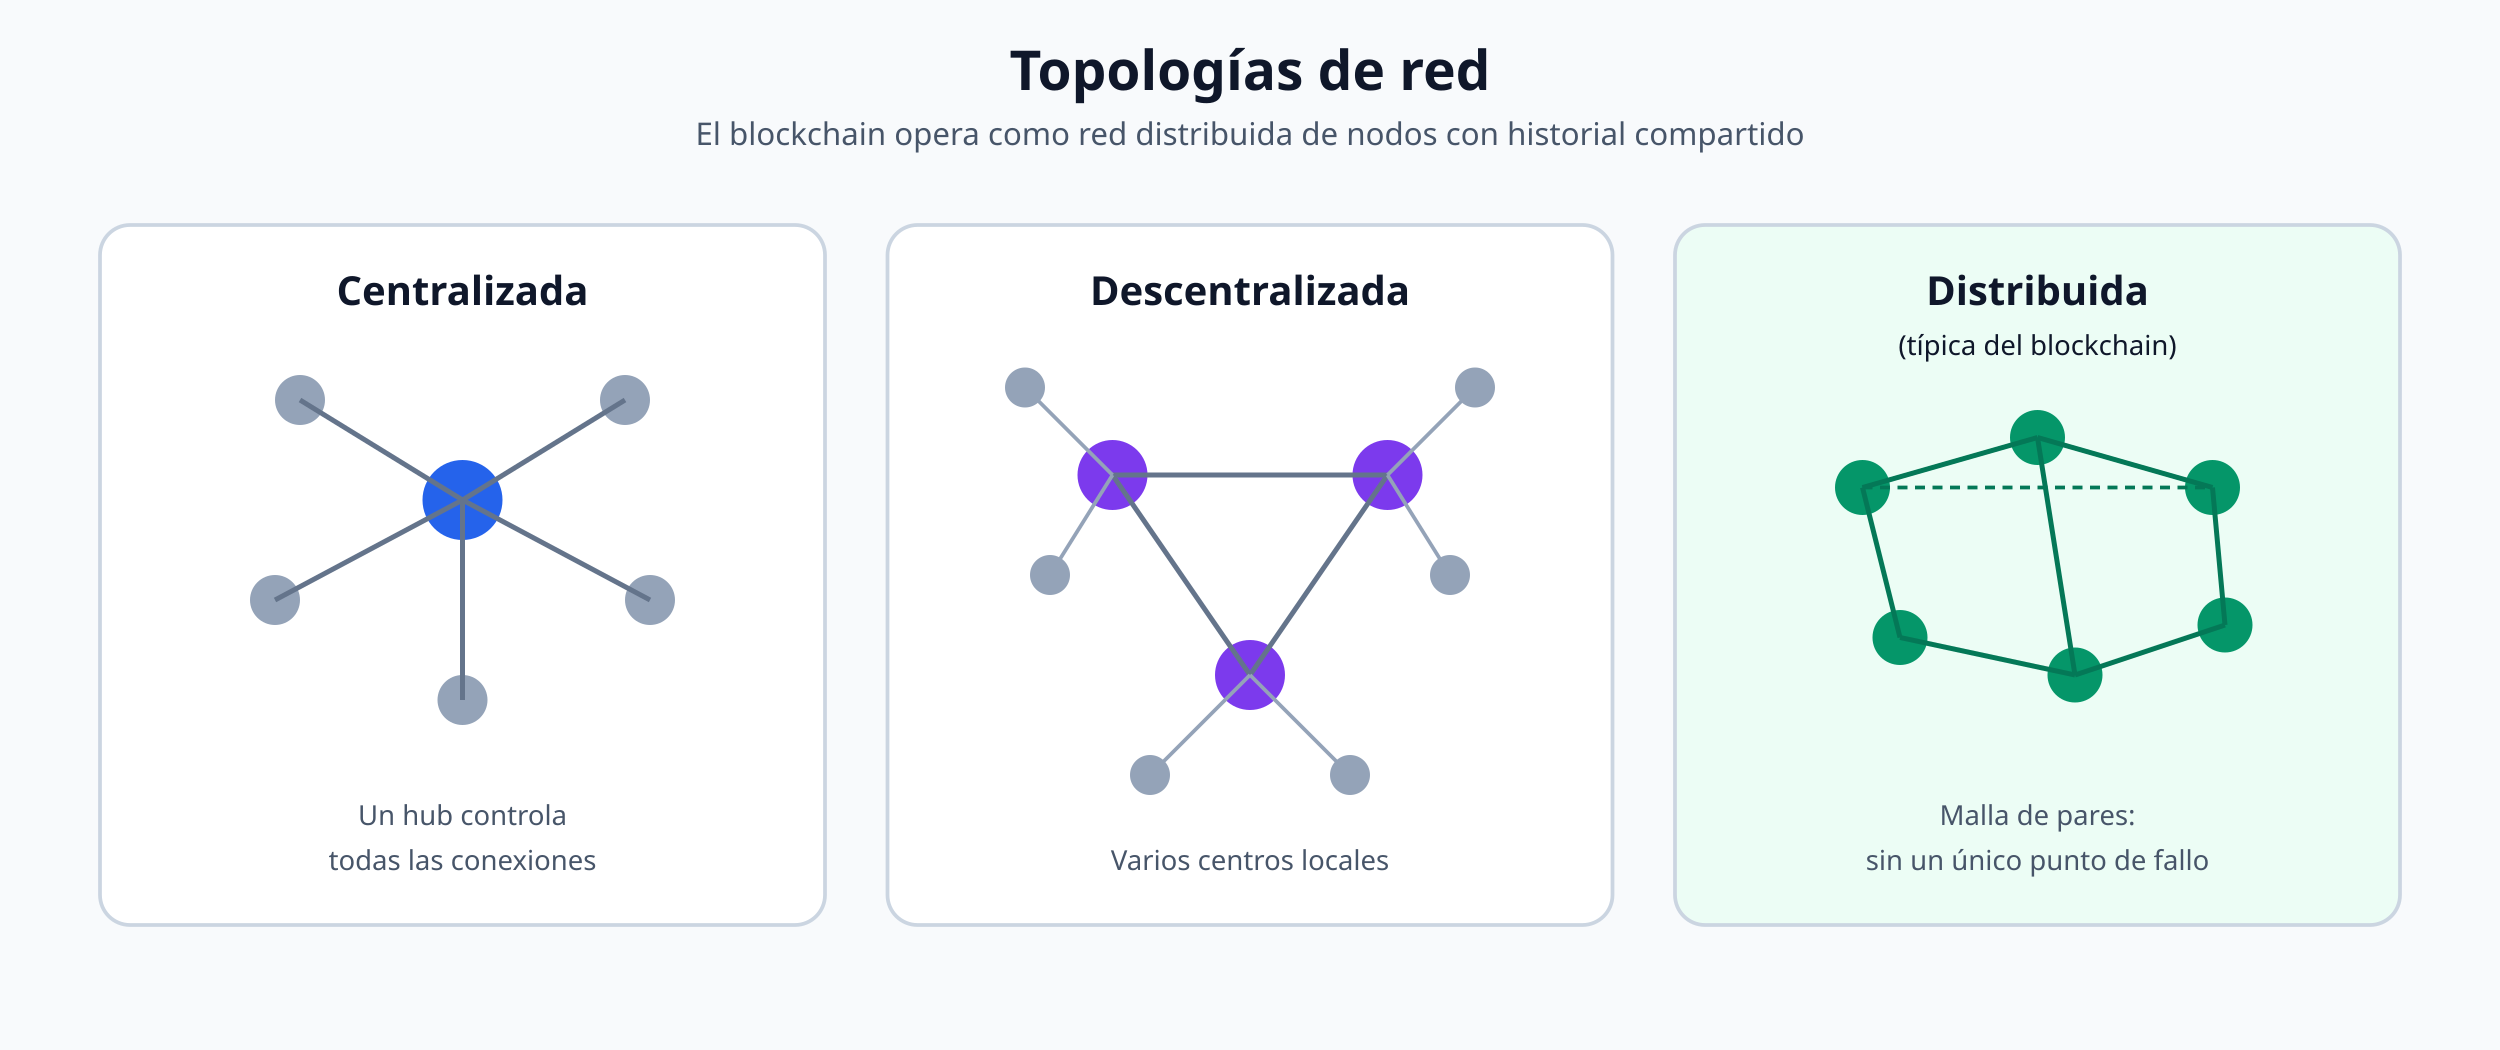
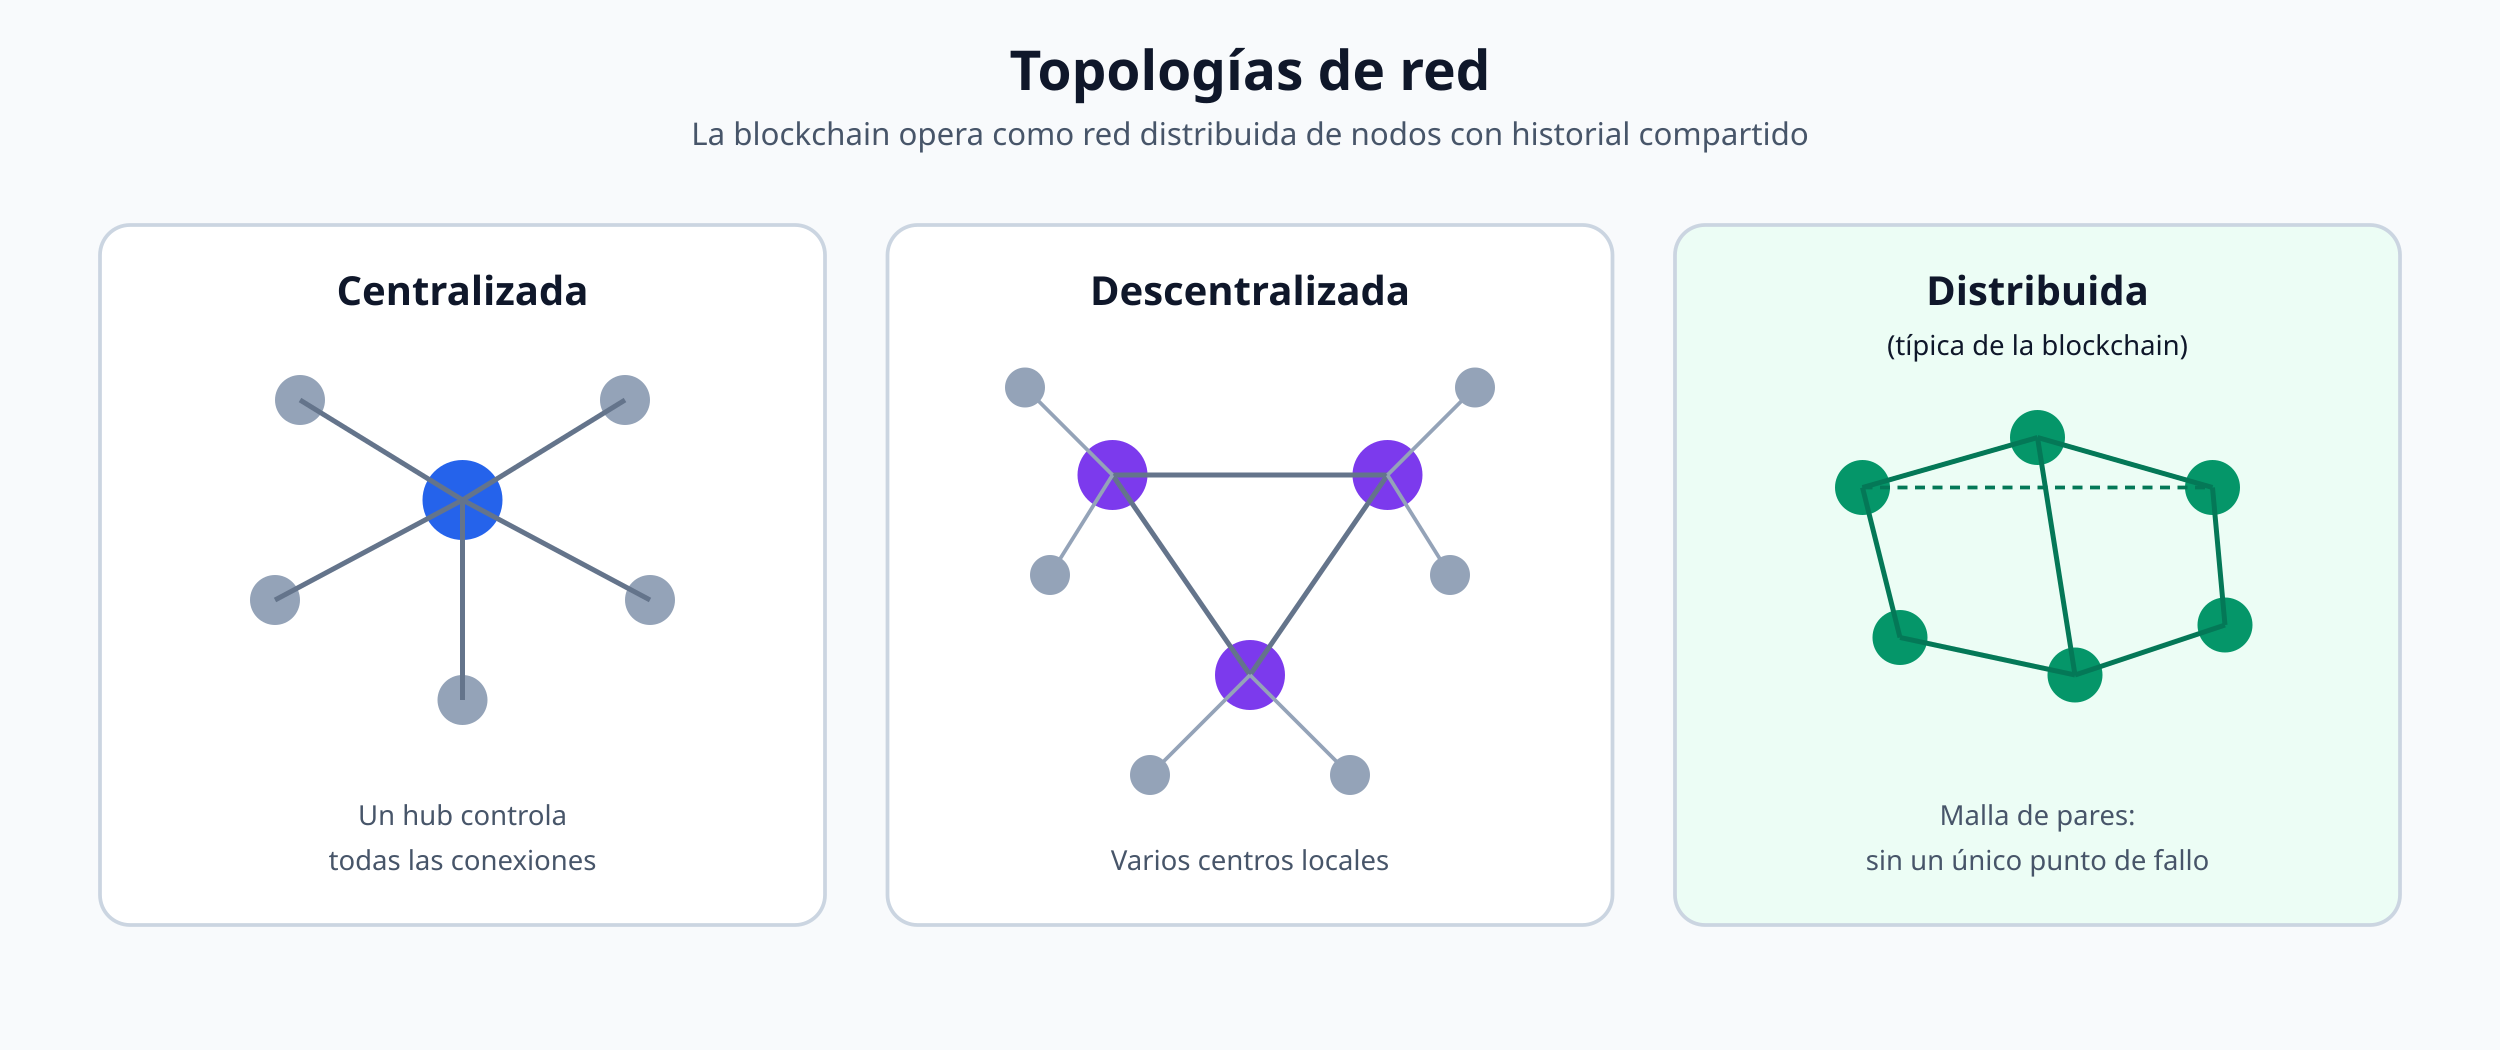
<svg xmlns="http://www.w3.org/2000/svg" width="1000" height="420" viewBox="0 0 1000 420" role="img">
  <rect width="1000" height="420" fill="#f8fafc" />
  <defs>
    <style type="text/css">.t{font-family:Segoe UI,system-ui,sans-serif;fill:#0f172a}.title{font-size:22px;font-weight:700}.h{font-size:16px;font-weight:700}.b{font-size:14px;font-weight:600}.s{font-size:12.5px}.xs{font-size:11px}.muted{fill:#475569}</style>
  </defs>
  <defs>
    <marker id="m" markerWidth="8" markerHeight="8" refX="6" refY="3" orient="auto">
      <path d="M0,0 L6,3 L0,6 Z" fill="#334155" />
    </marker>
  </defs>
  <text class="t title" x="500" y="36" text-anchor="middle">Topologías de red</text>
-   <text class="t s muted" x="500" y="58" text-anchor="middle">El blockchain opera como red distribuida de nodos con historial compartido</text>
+   <text class="t s muted" x="500" y="58" text-anchor="middle">La blockchain opera como red distribuida de nodos con historial compartido</text>
  <rect x="40" y="90" width="290" height="280" rx="12" fill="#fff" stroke="#cbd5e1" stroke-width="1.5" />
  <text class="t h" x="185" y="122" text-anchor="middle">Centralizada</text>
  <circle cx="185" cy="200" r="16" fill="#2563eb" />
  <circle cx="120" cy="160" r="10" fill="#94a3b8" />
  <line x1="185" y1="200" x2="120" y2="160" stroke="#64748b" stroke-width="2" />
  <circle cx="250" cy="160" r="10" fill="#94a3b8" />
  <line x1="185" y1="200" x2="250" y2="160" stroke="#64748b" stroke-width="2" />
  <circle cx="110" cy="240" r="10" fill="#94a3b8" />
  <line x1="185" y1="200" x2="110" y2="240" stroke="#64748b" stroke-width="2" />
  <circle cx="260" cy="240" r="10" fill="#94a3b8" />
  <line x1="185" y1="200" x2="260" y2="240" stroke="#64748b" stroke-width="2" />
  <circle cx="185" cy="280" r="10" fill="#94a3b8" />
  <line x1="185" y1="200" x2="185" y2="280" stroke="#64748b" stroke-width="2" />
  <text class="t xs muted" x="185" y="330" text-anchor="middle">Un hub controla</text>
  <text class="t xs muted" x="185" y="348" text-anchor="middle">todas las conexiones</text>
  <rect x="355" y="90" width="290" height="280" rx="12" fill="#fff" stroke="#cbd5e1" stroke-width="1.5" />
  <text class="t h" x="500" y="122" text-anchor="middle">Descentralizada</text>
  <circle cx="445" cy="190" r="14" fill="#7c3aed" />
  <circle cx="555" cy="190" r="14" fill="#7c3aed" />
  <circle cx="500" cy="270" r="14" fill="#7c3aed" />
  <line x1="445" y1="190" x2="555" y2="190" stroke="#64748b" stroke-width="2" />
  <line x1="445" y1="190" x2="500" y2="270" stroke="#64748b" stroke-width="2" />
  <line x1="555" y1="190" x2="500" y2="270" stroke="#64748b" stroke-width="2" />
  <circle cx="410" cy="155" r="8" fill="#94a3b8" />
  <line x1="445" y1="190" x2="410" y2="155" stroke="#94a3b8" stroke-width="1.5" />
  <circle cx="420" cy="230" r="8" fill="#94a3b8" />
  <line x1="445" y1="190" x2="420" y2="230" stroke="#94a3b8" stroke-width="1.5" />
  <circle cx="590" cy="155" r="8" fill="#94a3b8" />
  <line x1="555" y1="190" x2="590" y2="155" stroke="#94a3b8" stroke-width="1.5" />
  <circle cx="580" cy="230" r="8" fill="#94a3b8" />
  <line x1="555" y1="190" x2="580" y2="230" stroke="#94a3b8" stroke-width="1.5" />
  <circle cx="460" cy="310" r="8" fill="#94a3b8" />
  <line x1="500" y1="270" x2="460" y2="310" stroke="#94a3b8" stroke-width="1.5" />
  <circle cx="540" cy="310" r="8" fill="#94a3b8" />
  <line x1="500" y1="270" x2="540" y2="310" stroke="#94a3b8" stroke-width="1.5" />
  <text class="t xs muted" x="500" y="348" text-anchor="middle">Varios centros locales</text>
  <rect x="670" y="90" width="290" height="280" rx="12" fill="#ecfdf5" stroke="#cbd5e1" stroke-width="1.5" />
  <text class="t h" x="815" y="122" text-anchor="middle">Distribuida</text>
-   <text class="t xs" x="815" y="142" text-anchor="middle" fill="#047857">(típica del blockchain)</text>
+   <text class="t xs" x="815" y="142" text-anchor="middle" fill="#047857">(típica de la blockchain)</text>
  <circle cx="745" cy="195" r="11" fill="#059669" />
  <circle cx="815" cy="175" r="11" fill="#059669" />
  <circle cx="885" cy="195" r="11" fill="#059669" />
  <circle cx="760" cy="255" r="11" fill="#059669" />
  <circle cx="830" cy="270" r="11" fill="#059669" />
  <circle cx="890" cy="250" r="11" fill="#059669" />
  <line x1="745" y1="195" x2="815" y2="175" stroke="#047857" stroke-width="2" />
  <line x1="815" y1="175" x2="885" y2="195" stroke="#047857" stroke-width="2" />
  <line x1="745" y1="195" x2="760" y2="255" stroke="#047857" stroke-width="2" />
  <line x1="815" y1="175" x2="830" y2="270" stroke="#047857" stroke-width="2" />
  <line x1="885" y1="195" x2="890" y2="250" stroke="#047857" stroke-width="2" />
  <line x1="760" y1="255" x2="830" y2="270" stroke="#047857" stroke-width="2" />
  <line x1="830" y1="270" x2="890" y2="250" stroke="#047857" stroke-width="2" />
  <line x1="745" y1="195" x2="885" y2="195" stroke="#047857" stroke-width="1.5" stroke-dasharray="4 3" />
  <text class="t xs muted" x="815" y="330" text-anchor="middle">Malla de pares:</text>
  <text class="t xs muted" x="815" y="348" text-anchor="middle">sin un único punto de fallo</text>
</svg>
